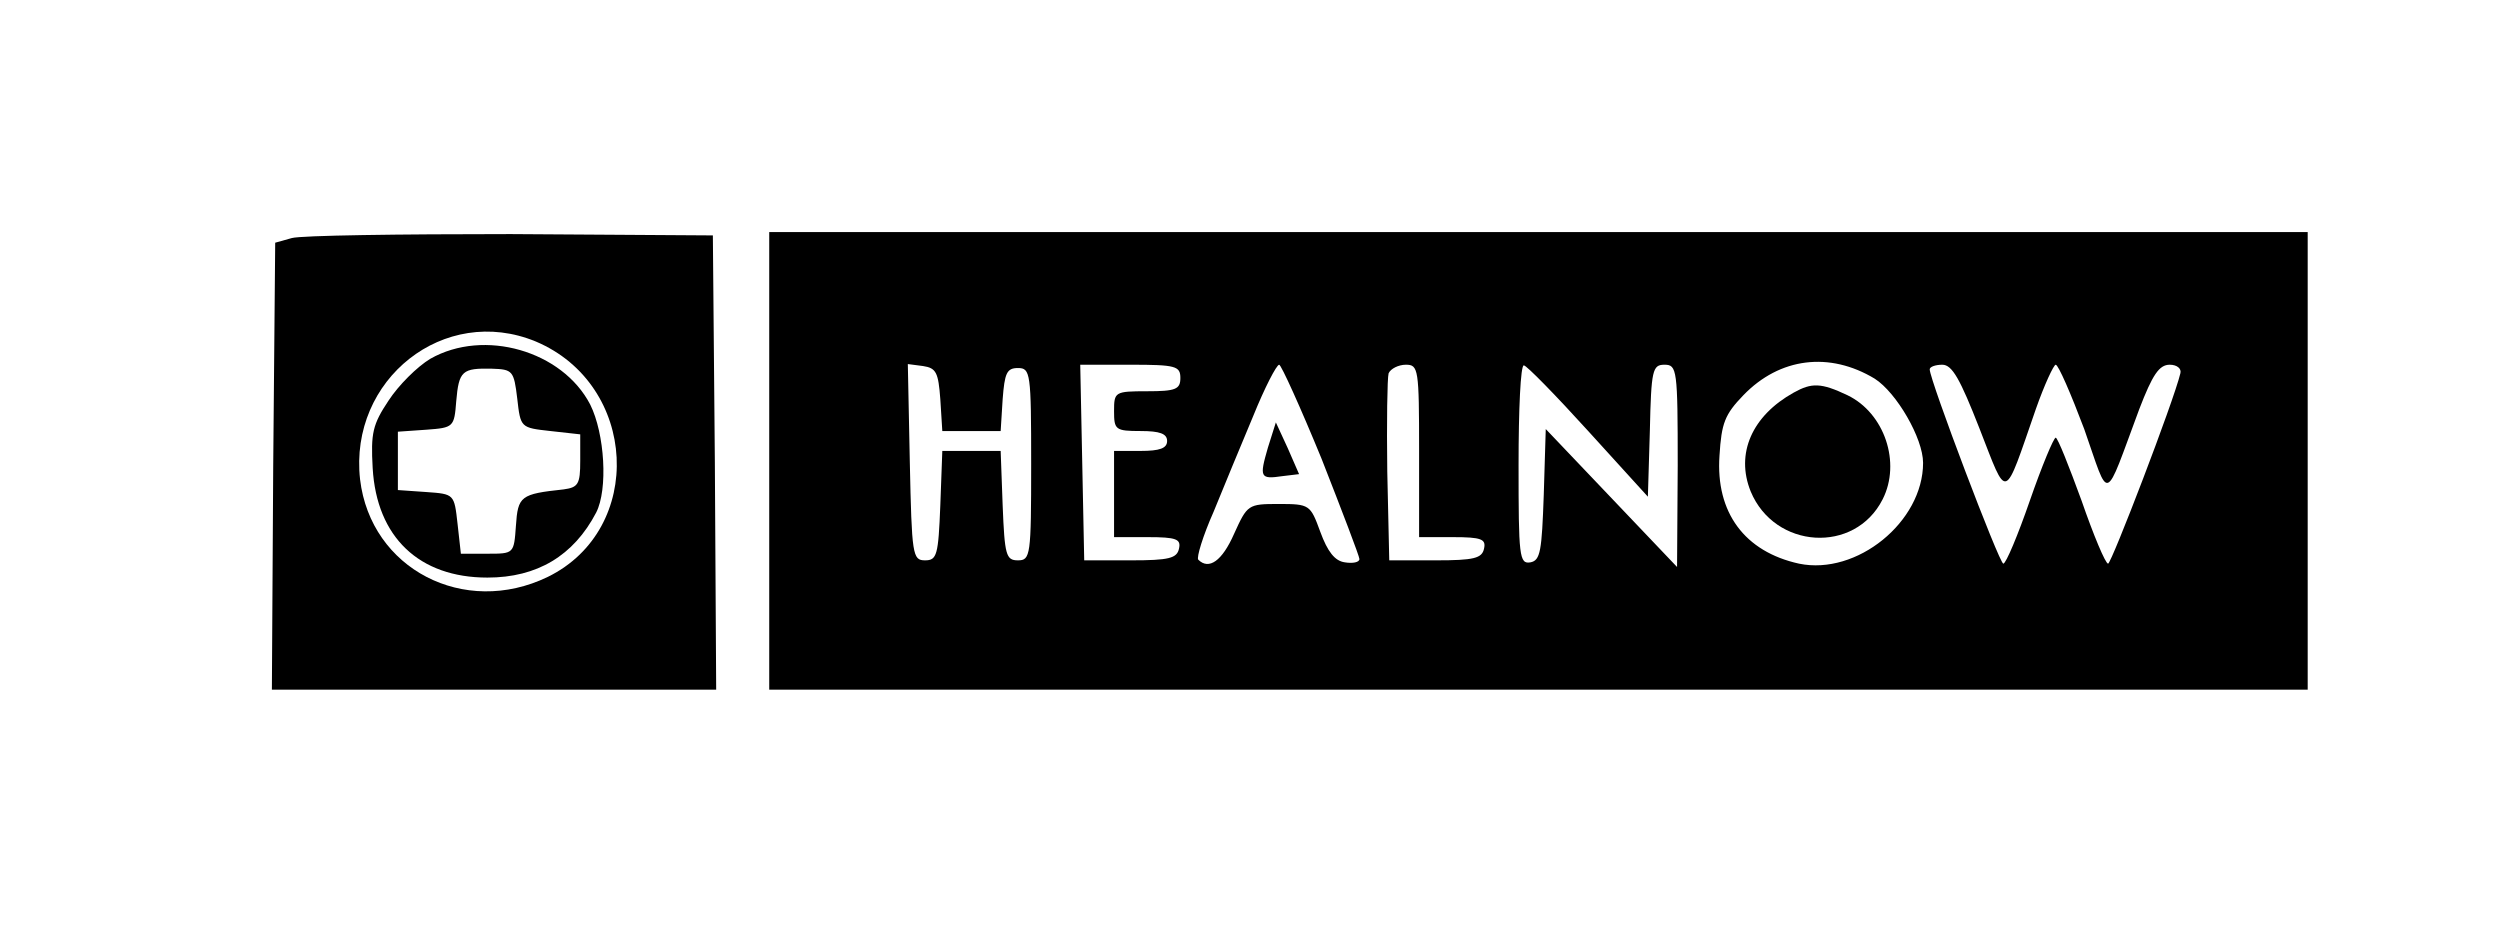
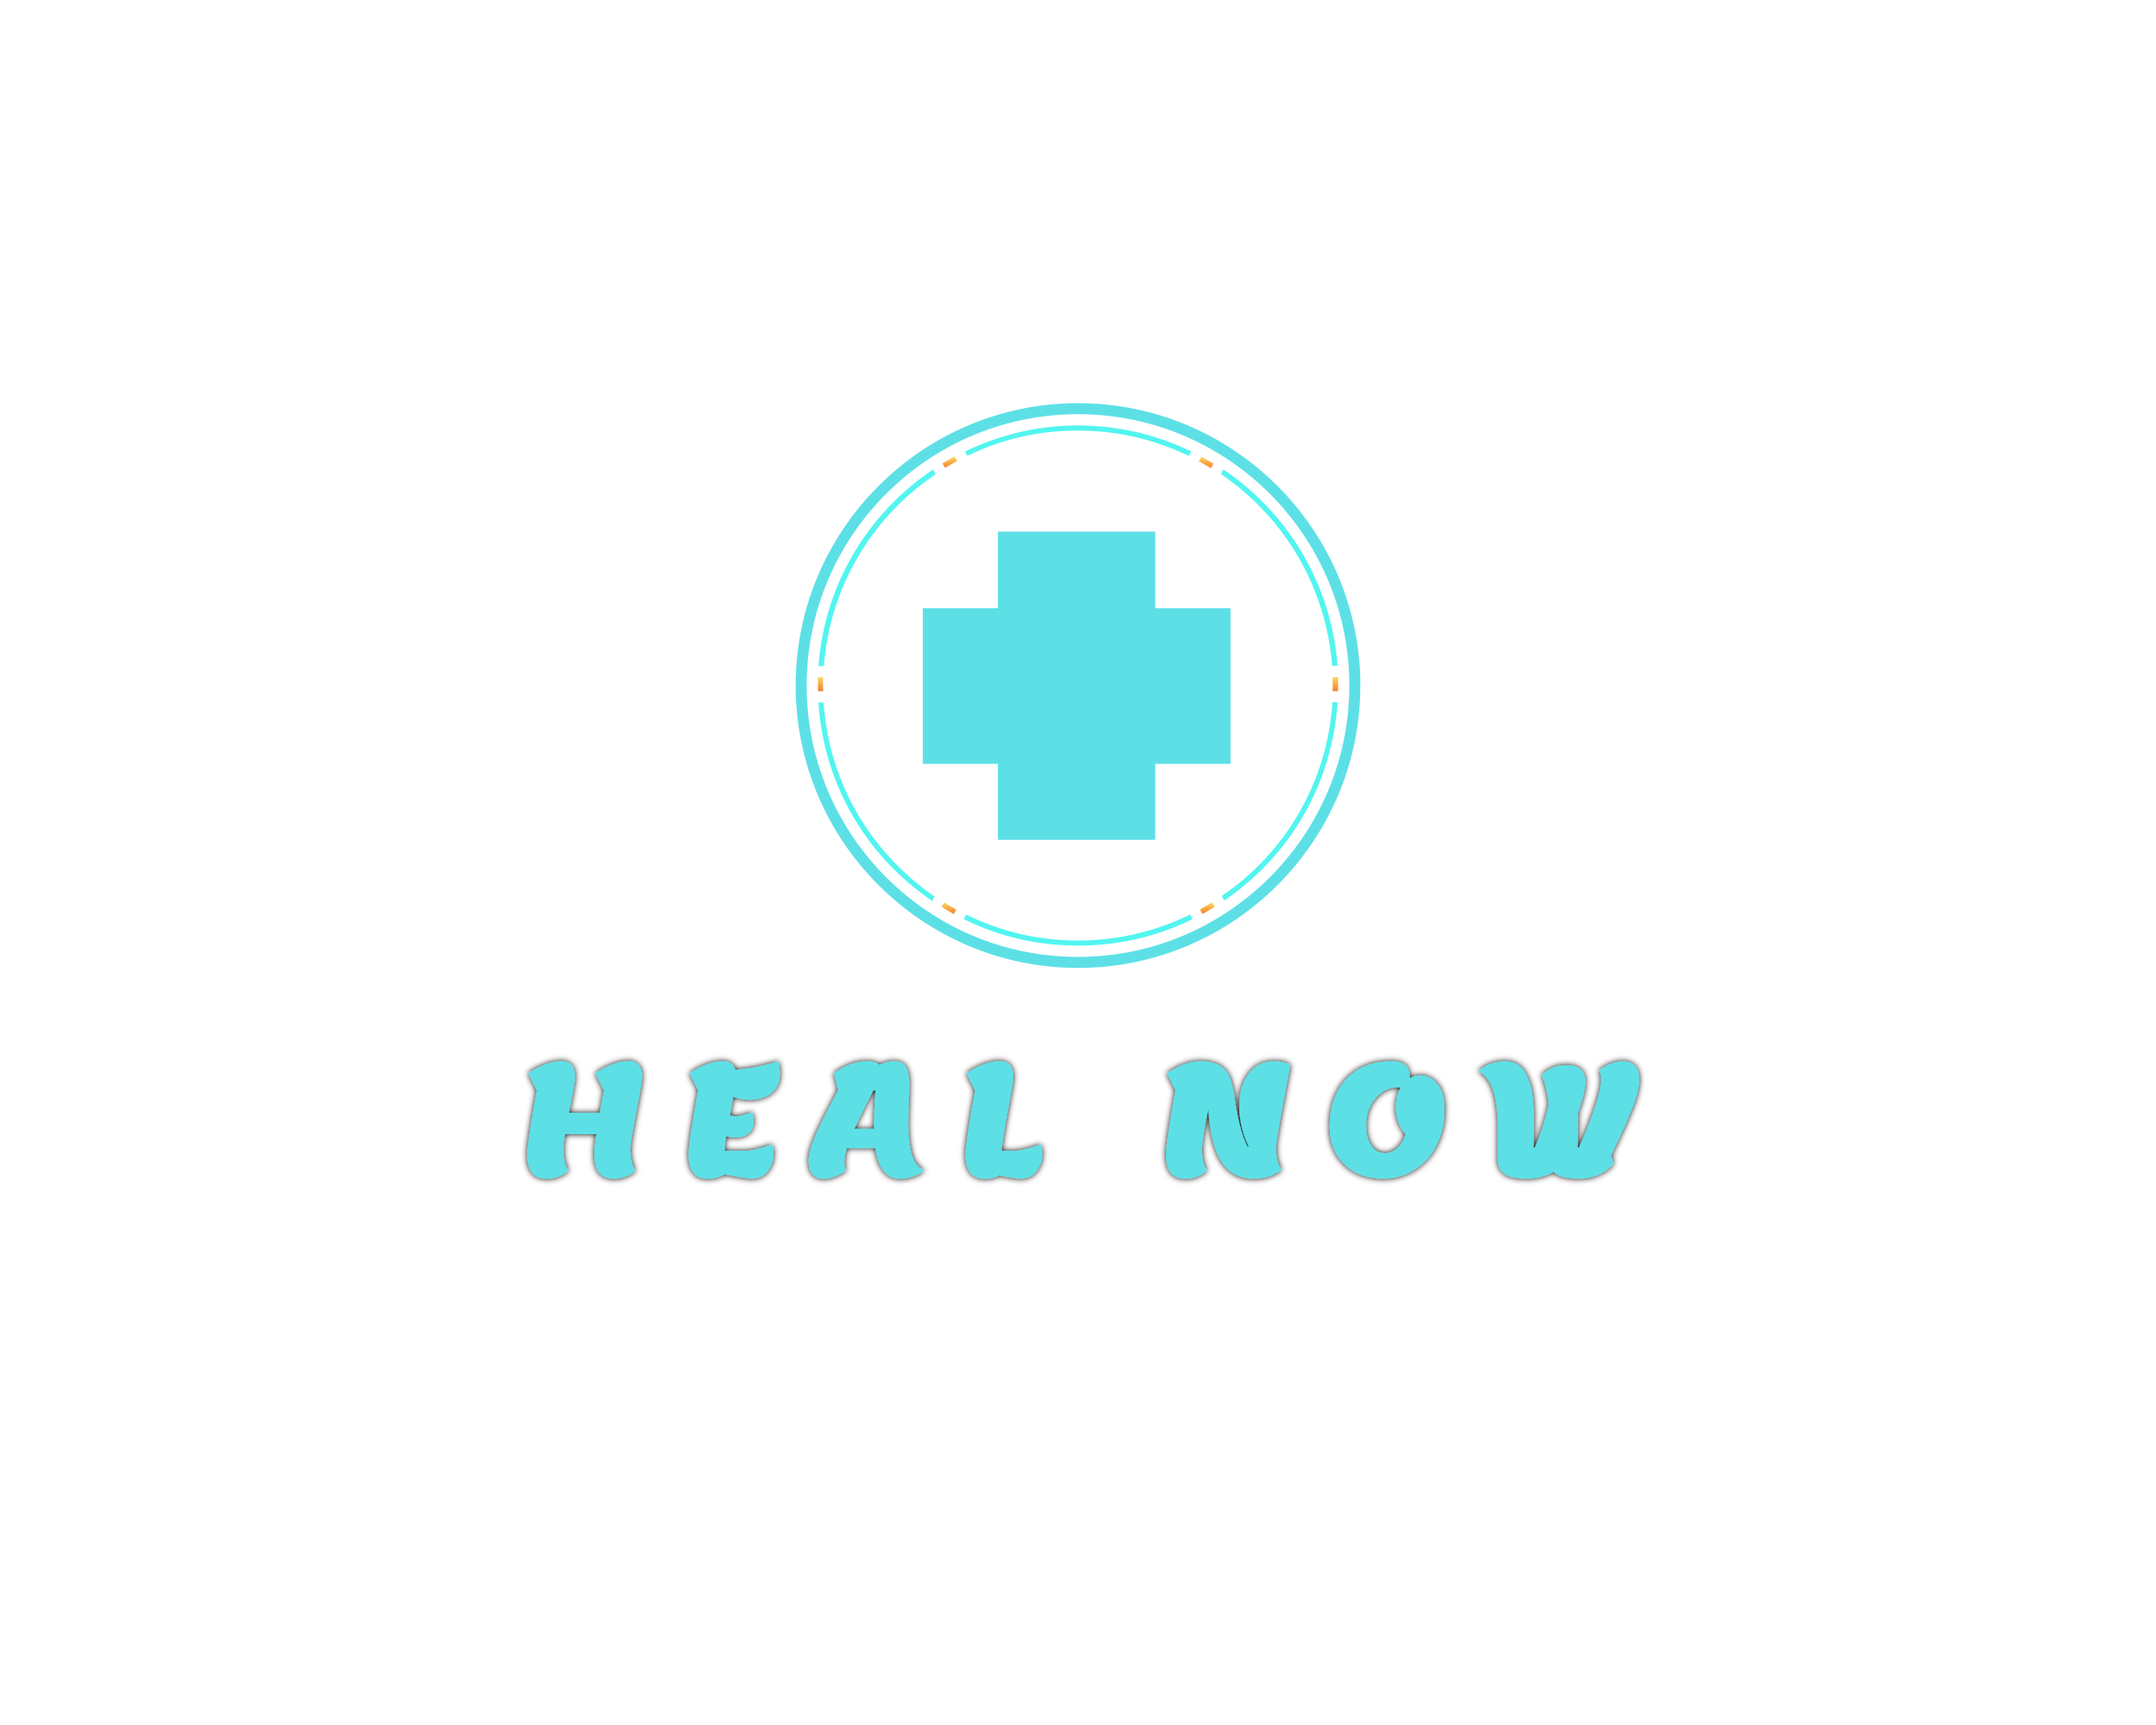
- <svg xmlns="http://www.w3.org/2000/svg" version="1.0" width="377pt" height="141pt" viewBox="0 0 377 141" preserveAspectRatio="xMidYMid meet">
-   <g transform="translate(0,141) scale(0.1,-0.1)" fill="#000000" stroke="none">
-     <path d="M440 1051 l-25 -7 -3 -337 -2 -337 335 0 335 0 -2 343 -3 342 -305 2 c-168 0 -316 -2 -330 -6z m368 -156 c154 -65 165 -283 18 -355 -126 -61 -267 12 -283 147 -17 151 127 265 265 208z" />
-     <path d="M649 869 c-20 -12 -48 -40 -63 -63 -24 -36 -27 -49 -24 -102 6 -104 70 -165 173 -165 75 0 130 33 164 98 18 35 13 119 -9 163 -42 81 -160 115 -241 69z m131 -60 c5 -44 5 -44 50 -49 l45 -5 0 -40 c0 -35 -3 -40 -25 -43 -65 -7 -69 -10 -72 -55 -3 -42 -3 -42 -43 -42 l-40 0 -5 45 c-5 45 -5 45 -47 48 l-43 3 0 44 0 44 43 3 c41 3 42 4 45 43 4 46 9 50 54 49 31 -1 33 -3 38 -45z" />
-     <path d="M1160 715 l0 -345 1160 0 1160 0 0 345 0 345 -1160 0 -1160 0 0 -345z m1667 124 c33 -21 73 -90 73 -127 0 -89 -100 -170 -187 -152 -82 18 -126 77 -120 163 3 49 8 62 36 91 55 57 130 66 198 25z m-1409 -31 l3 -48 44 0 44 0 3 48 c3 39 6 47 23 47 19 0 20 -7 20 -145 0 -138 -1 -145 -20 -145 -18 0 -20 8 -23 83 l-3 82 -44 0 -44 0 -3 -82 c-3 -75 -5 -83 -23 -83 -19 0 -20 8 -23 148 l-3 148 23 -3 c20 -3 23 -10 26 -50z m362 32 c0 -17 -7 -20 -50 -20 -49 0 -50 -1 -50 -30 0 -28 2 -30 40 -30 29 0 40 -4 40 -15 0 -11 -11 -15 -40 -15 l-40 0 0 -65 0 -65 51 0 c43 0 50 -3 47 -17 -3 -15 -15 -18 -73 -18 l-70 0 -3 148 -3 147 76 0 c68 0 75 -2 75 -20z m213 -122 c31 -79 57 -147 57 -151 0 -5 -10 -7 -22 -5 -15 2 -26 16 -37 46 -15 41 -16 42 -63 42 -46 0 -47 -1 -67 -45 -18 -41 -38 -55 -54 -39 -3 3 7 36 23 72 15 37 42 102 60 145 17 42 35 77 39 77 3 0 32 -64 64 -142z m147 12 l0 -130 51 0 c43 0 50 -3 47 -17 -3 -15 -15 -18 -73 -18 l-70 0 -3 134 c-1 74 0 141 2 148 3 7 15 13 26 13 19 0 20 -6 20 -130z m255 30 l90 -99 3 100 c2 91 4 99 22 99 19 0 20 -7 20 -152 l-1 -153 -99 104 -99 104 -3 -99 c-3 -85 -5 -99 -20 -102 -17 -3 -18 9 -18 147 0 83 3 151 8 150 4 0 48 -45 97 -99z m590 4 c43 -110 36 -112 85 29 13 37 27 67 30 67 4 0 23 -44 43 -97 39 -111 29 -115 83 30 20 52 30 67 46 67 11 0 18 -6 16 -13 -10 -42 -104 -287 -109 -287 -4 0 -22 43 -40 95 -19 52 -36 95 -39 95 -3 0 -21 -43 -39 -95 -18 -52 -36 -95 -40 -95 -6 0 -111 277 -111 293 0 4 9 7 19 7 15 0 27 -22 56 -96z" />
-     <path d="M2705 818 c-63 -35 -88 -92 -65 -149 36 -87 157 -95 199 -12 28 55 3 130 -53 157 -40 19 -54 19 -81 4z" />
-     <path d="M1912 735 c-13 -45 -12 -48 22 -43 l25 3 -17 39 -18 39 -12 -38z" />
+ <svg xmlns="http://www.w3.org/2000/svg" version="1.1" width="1280" height="1024" viewBox="0 0 1280 1024" xml:space="preserve">
+   <defs>
+ </defs>
+   <g transform="matrix(1 0 0 1 640 512)" id="background-logo">
+     <rect style="stroke: none; stroke-width: 0; stroke-dasharray: none; stroke-linecap: butt; stroke-dashoffset: 0; stroke-linejoin: miter; stroke-miterlimit: 4; fill: rgb(255,255,255); fill-opacity: 0; fill-rule: nonzero; opacity: 1;" paint-order="stroke" x="-640" y="-512" rx="0" ry="0" width="1280" height="1024" />
+   </g>
+   <g transform="matrix(1.921154 0 0 1.921154 640 406.9591)" id="logo-logo">
+     <g style="" paint-order="stroke">
+       <g transform="matrix(0.8725167 0 0 0.8725167 0 0)">
+         <g style="" paint-order="stroke">
+           <g transform="matrix(1 0 0 1 0 0)">
+             <path style="stroke: none; stroke-width: 1; stroke-dasharray: none; stroke-linecap: butt; stroke-dashoffset: 0; stroke-linejoin: miter; stroke-miterlimit: 4; fill: rgb(92,224,230); fill-rule: nonzero; opacity: 1;" paint-order="stroke" transform=" translate(-100, -100)" d="M 100 0 C 44.9 0 0 44.9 0 100 C 0 155.1 44.9 200 100 200 C 155.1 200 200 155.1 200 100 C 200 44.9 155.1 0 100 0 z M 100 196.1 C 47 196.1 3.9 153 3.9 100 C 3.9 47 47 3.9 100 3.9 C 153 3.9 196.1 47 196.1 100 C 196.1 153 153 196.1 100 196.1 z" stroke-linecap="round" />
+           </g>
+           <g transform="matrix(1 0 0 1 0 -86.7)">
+             <path style="stroke: none; stroke-width: 1; stroke-dasharray: none; stroke-linecap: butt; stroke-dashoffset: 0; stroke-linejoin: miter; stroke-miterlimit: 4; fill: rgb(82,245,240); fill-rule: nonzero; opacity: 1;" paint-order="stroke" transform=" translate(-100, -13.3)" d="M 61.1 18.5 C 73.3 12.6 86.4 9.7 100 9.7 C 113.7 9.7 126.8 12.7 139 18.6 L 139.2 18.7 L 140.1 17.1 L 139.9 17 C 127.4 11 113.9 7.9 100 7.9 C 86.1 7.9 72.7 11 60.2 17 L 59.9 17 L 60.8 18.6 L 61.1 18.5 z" stroke-linecap="round" />
+           </g>
+           <g transform="matrix(1 0 0 1 -45.4 -79.1)">
+             <linearGradient id="SVGID_241_49532" gradientUnits="userSpaceOnUse" gradientTransform="matrix(1 0 0 1 52 18.9)" x1="0" y1="0" x2="0" y2="5">
+               <stop offset="0%" style="stop-color:rgb(250,217,97);stop-opacity: 1" />
+               <stop offset="100%" style="stop-color:rgb(247,107,28);stop-opacity: 1" />
+             </linearGradient>
+             <path style="stroke: none; stroke-width: 1; stroke-dasharray: none; stroke-linecap: butt; stroke-dashoffset: 0; stroke-linejoin: miter; stroke-miterlimit: 4; fill: url(#SVGID_241_49532); fill-rule: nonzero; opacity: 1;" paint-order="stroke" transform=" translate(-54.6, -20.9)" d="M 56.1 19 C 54.8 19.7 53.5 20.5 52.2 21.2 L 52 21.3 L 52.9 22.9 L 53.1 22.8 C 54.4 22 55.7 21.3 57 20.6 L 57.2 20.5 L 56.3 18.9 L 56.1 19 z" stroke-linecap="round" />
+           </g>
+           <g transform="matrix(1 0 0 1 45.4 -79)">
+             <linearGradient id="SVGID_241_49533" gradientUnits="userSpaceOnUse" gradientTransform="matrix(1 0 0 1 142.8 19)" x1="0" y1="0" x2="0" y2="5">
+               <stop offset="0%" style="stop-color:rgb(250,217,97);stop-opacity: 1" />
+               <stop offset="100%" style="stop-color:rgb(247,107,28);stop-opacity: 1" />
+             </linearGradient>
+             <path style="stroke: none; stroke-width: 1; stroke-dasharray: none; stroke-linecap: butt; stroke-dashoffset: 0; stroke-linejoin: miter; stroke-miterlimit: 4; fill: url(#SVGID_241_49533); fill-rule: nonzero; opacity: 1;" paint-order="stroke" transform=" translate(-145.4, -21)" d="M 147.1 23 L 148 21.4 L 147.8 21.3 C 146.5 20.5 145.2 19.8 143.9 19.1 L 143.7 19 L 142.8 20.6 L 143 20.7 C 144.3 21.4 145.6 22.2 146.9 22.9 L 147.1 23 z" stroke-linecap="round" />
+           </g>
+           <g transform="matrix(1 0 0 1 71.25 -41.75)">
+             <path style="stroke: none; stroke-width: 1; stroke-dasharray: none; stroke-linecap: butt; stroke-dashoffset: 0; stroke-linejoin: miter; stroke-miterlimit: 4; fill: rgb(82,245,240); fill-rule: nonzero; opacity: 1;" paint-order="stroke" transform=" translate(-171.25, -58.25)" d="M 190 92.8 L 190 93 L 191.9 93 L 191.9 92.7 C 189.7 64.7 175 39.5 151.7 23.6 L 151.5 23.5 L 150.6 25.1 L 150.8 25.2 C 173.5 40.8 187.8 65.4 190 92.8 z" stroke-linecap="round" />
+           </g>
+           <g transform="matrix(1 0 0 1 91.17222 -0.5)">
+             <linearGradient id="SVGID_243_49536" gradientUnits="userSpaceOnUse" gradientTransform="matrix(1 0 0 1 190.2 97)" x1="0" y1="0" x2="0" y2="6">
+               <stop offset="0%" style="stop-color:rgb(250,217,97);stop-opacity: 1" />
+               <stop offset="100%" style="stop-color:rgb(247,107,28);stop-opacity: 1" />
+             </linearGradient>
+             <path style="stroke: none; stroke-width: 1; stroke-dasharray: none; stroke-linecap: butt; stroke-dashoffset: 0; stroke-linejoin: miter; stroke-miterlimit: 4; fill: url(#SVGID_243_49536); fill-rule: nonzero; opacity: 1;" paint-order="stroke" transform=" translate(-191.1722, -99.5)" d="M 192.1 98 L 192.1 97 L 190.2 97 L 190.2 98 C 190.2 98.7 190.2 99.3 190.2 100 C 190.2 100.3 190.2 100.7 190.2 101 C 190.2 101.2 190.2 102 190.2 102 L 192.1 102 C 192.1 102 192.1 101.3 192.1 101 C 192.1 100.7 192.1 100.3 192.1 100 C 192.2 99.3 192.1 98.7 192.1 98 z" stroke-linecap="round" />
+           </g>
+           <g transform="matrix(1 0 0 1 0.05 86.6)">
+             <path style="stroke: none; stroke-width: 1; stroke-dasharray: none; stroke-linecap: butt; stroke-dashoffset: 0; stroke-linejoin: miter; stroke-miterlimit: 4; fill: rgb(82,245,240); fill-rule: nonzero; opacity: 1;" paint-order="stroke" transform=" translate(-100.05, -186.6)" d="M 139.5 181.2 C 127.1 187.2 113.8 190.3 100 190.3 C 86.2 190.3 73 187.3 60.6 181.2 L 60.4 181.1 L 59.5 182.7 L 59.7 182.8 C 72.3 189 85.9 192.1 100 192.1 C 114.1 192.1 127.7 189 140.4 182.8 L 140.6 182.7 L 139.7 181.1 L 139.5 181.2 z" stroke-linecap="round" />
+           </g>
+           <g transform="matrix(1 0 0 1 -45.7 78.85)">
+             <linearGradient id="SVGID_241_49534" gradientUnits="userSpaceOnUse" gradientTransform="matrix(1 0 0 1 51.7 176.8)" x1="0" y1="0" x2="0" y2="5">
+               <stop offset="0%" style="stop-color:rgb(250,217,97);stop-opacity: 1" />
+               <stop offset="100%" style="stop-color:rgb(247,107,28);stop-opacity: 1" />
+             </linearGradient>
+             <path style="stroke: none; stroke-width: 1; stroke-dasharray: none; stroke-linecap: butt; stroke-dashoffset: 0; stroke-linejoin: miter; stroke-miterlimit: 4; fill: url(#SVGID_241_49534); fill-rule: nonzero; opacity: 1;" paint-order="stroke" transform=" translate(-54.3, -178.85)" d="M 52.8 176.9 L 52.6 176.8 L 51.7 178.4 L 51.9 178.5 C 53.2 179.3 54.5 180 55.8 180.8 L 56 180.9 L 56.9 179.3 L 56.7 179.2 C 55.3 178.5 54 177.7 52.8 176.9 z" stroke-linecap="round" />
+           </g>
+           <g transform="matrix(1 0 0 1 45.8 78.85)">
+             <linearGradient id="SVGID_241_49535" gradientUnits="userSpaceOnUse" gradientTransform="matrix(1 0 0 1 143.2 176.8)" x1="0" y1="0" x2="0" y2="5">
+               <stop offset="0%" style="stop-color:rgb(250,217,97);stop-opacity: 1" />
+               <stop offset="100%" style="stop-color:rgb(247,107,28);stop-opacity: 1" />
+             </linearGradient>
+             <path style="stroke: none; stroke-width: 1; stroke-dasharray: none; stroke-linecap: butt; stroke-dashoffset: 0; stroke-linejoin: miter; stroke-miterlimit: 4; fill: url(#SVGID_241_49535); fill-rule: nonzero; opacity: 1;" paint-order="stroke" transform=" translate(-145.8, -178.85)" d="M 147.3 176.9 C 146 177.7 144.7 178.4 143.4 179.2 L 143.2 179.3 L 144.1 180.9 L 144.3 180.8 C 145.6 180.1 146.9 179.3 148.2 178.5 L 148.4 178.4 L 147.5 176.8 L 147.3 176.9 z" stroke-linecap="round" />
+           </g>
+           <g transform="matrix(1 0 0 1 -91.15 -0.5)">
+             <linearGradient id="SVGID_243_49537" gradientUnits="userSpaceOnUse" gradientTransform="matrix(1 0 0 1 7.9 97)" x1="0" y1="0" x2="0" y2="6">
+               <stop offset="0%" style="stop-color:rgb(250,217,97);stop-opacity: 1" />
+               <stop offset="100%" style="stop-color:rgb(247,107,28);stop-opacity: 1" />
+             </linearGradient>
+             <path style="stroke: none; stroke-width: 1; stroke-dasharray: none; stroke-linecap: butt; stroke-dashoffset: 0; stroke-linejoin: miter; stroke-miterlimit: 4; fill: url(#SVGID_243_49537); fill-rule: nonzero; opacity: 1;" paint-order="stroke" transform=" translate(-8.85, -99.5)" d="M 9.7 101 C 9.7 100.7 9.7 100.3 9.7 100 C 9.7 99.3 9.7 98.7 9.7 98 L 9.7 97 L 7.9 97 L 7.9 98 C 7.9 98.7 7.9 99.3 7.9 100 C 7.9 100.4 7.9 100.7 7.9 101.1 L 7.9 102 L 9.8 102 L 9.7 101 z" stroke-linecap="round" />
+           </g>
+           <g transform="matrix(1 0 0 1 71.4 41)">
+             <path style="stroke: none; stroke-width: 1; stroke-dasharray: none; stroke-linecap: butt; stroke-dashoffset: 0; stroke-linejoin: miter; stroke-miterlimit: 4; fill: rgb(82,245,240); fill-rule: nonzero; opacity: 1;" paint-order="stroke" transform=" translate(-171.4, -141)" d="M 190.1 106.2 C 188.2 133.8 174 158.7 151.1 174.4 L 150.9 174.5 L 151.8 176.1 L 152 176 C 175.5 159.9 190 134.5 191.9 106.2 L 191.9 105.9 L 190 105.9 L 190.1 106.2 z" stroke-linecap="round" />
+           </g>
+           <g transform="matrix(1 0 0 1 -71.35 41.15)">
+             <path style="stroke: none; stroke-width: 1; stroke-dasharray: none; stroke-linecap: butt; stroke-dashoffset: 0; stroke-linejoin: miter; stroke-miterlimit: 4; fill: rgb(82,245,240); fill-rule: nonzero; opacity: 1;" paint-order="stroke" transform=" translate(-28.65, -141.15)" d="M 9.9 106.2 L 9.9 106 L 8.1 106 L 8.1 106.3 C 10 134.6 24.6 160 48.1 176.1 L 48.3 176.3 L 49.2 174.7 L 49 174.6 C 26.1 158.7 11.8 133.9 9.9 106.2 z" stroke-linecap="round" />
+           </g>
+           <g transform="matrix(1 0 0 1 -71.15 -41.65)">
+             <path style="stroke: none; stroke-width: 1; stroke-dasharray: none; stroke-linecap: butt; stroke-dashoffset: 0; stroke-linejoin: miter; stroke-miterlimit: 4; fill: rgb(82,245,240); fill-rule: nonzero; opacity: 1;" paint-order="stroke" transform=" translate(-28.85, -58.35)" d="M 48.5 23.6 C 25 39.5 10.3 64.7 8.1 92.8 L 8.1 93.1 L 10 93.1 L 10 92.9 C 12.2 65.5 26.5 40.8 49.4 25.3 L 49.6 25.2 L 48.7 23.6 L 48.5 23.6 z" stroke-linecap="round" />
+           </g>
+         </g>
+       </g>
+     </g>
+   </g>
+   <g transform="matrix(1.921154 0 0 1.921154 643.0915 664.8303)" id="text-logo">
+     <g style="" paint-order="stroke">
+       <g transform="matrix(1 0 0 1 0 0)" id="text-logo-path-0">
+         <filter id="SVGID_49530" y="-25.658%" height="151.315%" x="-20.584%" width="141.167%">
+           <feGaussianBlur in="SourceAlpha" stdDeviation="1" />
+           <feOffset dx="0" dy="0" result="oBlur" />
+           <feFlood flood-color="rgb(0,0,0)" flood-opacity="1" />
+           <feComposite in2="oBlur" operator="in" />
+           <feMerge>
+             <feMergeNode />
+             <feMergeNode in="SourceGraphic" />
+           </feMerge>
+         </filter>
+         <path style="stroke: rgb(92,224,230); stroke-width: 1; stroke-dasharray: none; stroke-linecap: butt; stroke-dashoffset: 0; stroke-linejoin: miter; stroke-miterlimit: 4; fill: rgb(92,224,230); fill-rule: nonzero; opacity: 1;filter: url(#SVGID_49530);" paint-order="stroke" transform=" translate(-174.135, 16.455)" d="M 4.14 -0.54 Q 2.82 -2.29 2.82 -5.81 Q 2.82 -9.32 5.78 -25.66 L 5.78 -25.66 L 3.28 -30.68 Q 8.58 -34.13 12.97 -34.13 L 12.97 -34.13 Q 16.59 -34.13 16.59 -29.7 L 16.59 -29.7 Q 16.59 -28.39 14.62 -18.15 L 14.62 -18.15 L 25.15 -18.15 Q 25.34 -19.32 26.51 -25.66 L 26.51 -25.66 L 24.03 -30.68 Q 29.33 -34.13 33.69 -34.13 L 33.69 -34.13 Q 37.32 -34.13 37.32 -29.7 L 37.32 -29.7 Q 37.32 -28.25 35.5 -18.88 Q 33.69 -9.5 33.69 -7.71 L 33.69 -7.71 Q 33.69 -3.14 35.11 -0.9 L 35.11 -0.9 Q 32.29 1.22 29.24 1.22 Q 26.19 1.22 24.87 -0.54 Q 23.55 -2.29 23.55 -6.06 L 23.55 -6.06 Q 23.55 -8.03 24.21 -12.55 L 24.21 -12.55 L 13.59 -12.55 Q 12.97 -9.02 12.97 -7.71 L 12.97 -7.71 Q 12.97 -3.14 14.39 -0.9 L 14.39 -0.9 Q 11.57 1.22 8.51 1.22 Q 5.46 1.22 4.14 -0.54 Z M 54 -0.54 Q 52.68 -2.29 52.68 -5.81 Q 52.68 -9.32 55.64 -25.66 L 55.64 -25.66 L 53.14 -30.68 Q 58.44 -34.13 62.82 -34.13 L 62.82 -34.13 Q 65.6 -34.13 66.26 -31.49 L 66.26 -31.49 Q 71.56 -31.62 79.5 -33.9 L 79.5 -33.9 Q 79.87 -32.34 79.89 -30.82 L 79.89 -30.82 Q 79.89 -27.01 77.38 -25.09 Q 74.87 -23.18 70.92 -23.18 L 70.92 -23.18 Q 68.24 -23.18 65.64 -24.3 L 65.64 -24.3 Q 65.28 -22.19 64.34 -17.4 L 64.34 -17.4 Q 66.08 -17.07 67.3 -17.05 L 67.3 -17.05 Q 69.22 -17.42 71.52 -18.15 L 71.52 -18.15 Q 71.75 -17.35 71.75 -15.54 Q 71.75 -13.72 70.29 -12.65 Q 68.83 -11.57 67.03 -11.57 Q 65.23 -11.57 63.35 -11.98 L 63.35 -11.98 Q 62.82 -9.02 62.82 -6.4 L 62.82 -6.4 L 70.44 -6.4 Q 74.02 -6.93 77.62 -8.22 L 77.62 -8.22 Q 77.9 -7.37 77.92 -5.92 L 77.92 -5.92 Q 77.92 -3.14 76.29 -0.99 Q 74.66 1.17 71.79 1.17 L 71.79 1.17 Q 70.28 1.17 67.4 0.59 Q 64.52 0 63.12 -0.14 L 63.12 -0.14 Q 60.87 1.22 58.09 1.22 Q 55.32 1.22 54 -0.54 Z M 89.79 -3.86 L 89.79 -3.86 Q 89.79 -6.4 91.37 -10.25 Q 92.94 -14.09 95.54 -19.08 Q 98.15 -24.07 98.86 -25.66 L 98.86 -25.66 Q 98.33 -28.2 97.69 -30.64 L 97.69 -30.64 Q 100.12 -32.34 102.41 -33.21 Q 104.69 -34.08 107.34 -34.08 Q 109.99 -34.08 111.02 -32.91 L 111.02 -32.91 Q 113.71 -34.08 115.45 -34.08 Q 117.2 -34.08 118.03 -33.52 Q 118.87 -32.96 119.26 -31.88 L 119.26 -31.88 Q 119.9 -29.99 119.9 -27.17 L 119.9 -27.17 L 119.54 -15.97 Q 119.54 -10.19 120.5 -6.24 Q 121.46 -2.29 124.1 -0.8 L 124.1 -0.8 Q 120.87 1.22 117.52 1.22 L 117.52 1.22 Q 111.64 1.22 110.29 -8.26 L 110.29 -8.26 L 100.7 -8.26 Q 99.8 -5.21 99.8 -3.59 Q 99.8 -1.97 100.17 -0.99 L 100.17 -0.99 Q 96.68 1.22 93.97 1.22 L 93.97 1.22 Q 89.79 1.22 89.79 -3.86 Z M 102.67 -13.2 L 102.67 -13.2 L 109.94 -13.2 Q 109.94 -18.34 110.47 -26.09 L 110.47 -26.09 L 108.96 -26.09 Q 104.73 -17.92 102.67 -13.2 Z M 139.59 -0.54 Q 138.27 -2.29 138.27 -5.81 Q 138.27 -9.32 141.23 -25.66 L 141.23 -25.66 L 138.73 -30.68 Q 144.03 -34.13 148.42 -34.13 L 148.42 -34.13 Q 152.04 -34.13 152.04 -29.7 L 152.04 -29.7 Q 152.04 -28.39 150.23 -18.7 Q 148.42 -9.02 148.42 -6.4 L 148.42 -6.4 L 153.49 -6.4 Q 157.07 -6.93 160.69 -8.22 L 160.69 -8.22 Q 160.97 -7.37 160.97 -5.92 L 160.97 -5.92 Q 160.97 -3.14 159.35 -0.99 Q 157.73 1.17 154.86 1.17 L 154.86 1.17 Q 152.94 1.17 148.19 0.14 L 148.19 0.14 Q 146.21 1.22 144.01 1.22 L 144.01 1.22 Q 140.91 1.22 139.59 -0.54 Z M 201.51 -0.54 Q 200.21 -2.29 200.21 -5.81 Q 200.21 -9.32 203.17 -25.66 L 203.17 -25.66 L 200.67 -30.68 Q 205.92 -34.06 210.05 -34.06 L 210.05 -34.06 Q 210.07 -34.06 210.12 -34.08 L 210.12 -34.08 Q 214.21 -34.06 216.32 -32.63 Q 218.43 -31.21 219.28 -28.43 Q 220.13 -25.66 220.53 -22.58 Q 220.93 -19.51 221.94 -15.19 Q 222.95 -10.88 224.78 -7.39 L 224.78 -7.39 L 225.91 -8.12 Q 222.86 -14 222.86 -21 L 222.86 -21 Q 222.86 -26.46 225.55 -30.27 Q 228.25 -34.08 233.18 -34.08 L 233.18 -34.08 Q 235.78 -34.08 237.57 -33.18 L 237.57 -33.18 Q 237.11 -30.55 235.87 -24.03 L 235.87 -24.03 Q 233.23 -9.98 233.23 -7.89 L 233.23 -7.89 Q 233.23 -3.42 234.74 -1.22 L 234.74 -1.22 Q 232.68 0.14 230.94 0.65 Q 229.19 1.17 226.45 1.17 Q 223.71 1.17 221.47 0 Q 219.23 -1.17 217.8 -3.12 Q 216.36 -5.07 215.38 -7.94 L 215.38 -7.94 Q 213.63 -12.97 213.26 -20.72 L 213.26 -20.72 L 212.51 -20.72 Q 210.35 -10.95 210.35 -7.05 Q 210.35 -3.14 211.75 -0.9 L 211.75 -0.9 Q 208.93 1.22 205.87 1.22 Q 202.82 1.22 201.51 -0.54 Z M 250.79 -14.39 L 250.79 -14.39 Q 250.79 -23.32 255.77 -28.7 Q 260.75 -34.08 269.41 -34.08 L 269.41 -34.08 Q 272.18 -34.08 273.38 -32.98 Q 274.57 -31.88 274.57 -29.56 L 274.57 -29.56 Q 274.57 -29.24 274.48 -28.3 L 274.48 -28.3 Q 276.22 -29.7 278.33 -29.7 L 278.33 -29.7 Q 281.2 -29.7 283.25 -27.14 Q 285.29 -24.58 285.29 -19.74 Q 285.29 -14.89 283.74 -10.85 Q 282.19 -6.82 279.63 -4.23 Q 277.07 -1.65 273.8 -0.24 Q 270.53 1.17 267.07 1.17 L 267.07 1.17 Q 259.54 1.17 255.17 -3.13 Q 250.79 -7.44 250.79 -14.39 Z M 261.05 -14.64 Q 261.05 -10.76 262.74 -8.23 Q 264.43 -5.69 267.43 -5.69 L 267.43 -5.69 Q 269.73 -5.69 271.63 -7.49 Q 273.54 -9.29 274.25 -12.16 L 274.25 -12.16 Q 271.24 -15.83 271.24 -20.07 Q 271.24 -24.3 273.12 -26.87 L 273.12 -26.87 Q 272.28 -27.01 271.43 -27.03 L 271.43 -27.03 Q 268.1 -27.03 265.64 -25.01 L 265.64 -25.01 Q 261.05 -21.27 261.05 -14.64 L 261.05 -14.64 Z M 297.14 -31.62 L 297.14 -31.62 Q 300.33 -34.06 304.46 -34.08 L 304.46 -34.08 Q 308.22 -34.08 310.06 -31.14 Q 311.89 -28.2 312.47 -24.12 L 312.47 -24.12 Q 312.93 -20.4 312.93 -15.33 L 312.93 -15.33 L 312.79 -7.44 L 314.01 -7.44 Q 316.69 -13.26 318.53 -21.25 L 318.53 -21.25 Q 318.07 -25.77 316.46 -30.32 L 316.46 -30.32 Q 318.21 -31.67 319.71 -32.27 Q 321.21 -32.86 323.69 -32.86 L 323.69 -32.86 Q 328.81 -32.86 328.81 -28.11 L 328.81 -28.11 Q 328.81 -25.29 326.56 -18.75 L 326.56 -18.75 L 326.42 -7.44 L 327.64 -7.44 Q 330.28 -13.04 332.48 -19.39 Q 334.68 -25.75 334.68 -29.1 L 334.68 -29.1 Q 334.68 -30.41 334.18 -31.62 L 334.18 -31.62 Q 337.76 -34.06 340.76 -34.08 L 340.76 -34.08 Q 345.45 -34.08 345.45 -28.8 L 345.45 -28.8 Q 345.45 -26.12 344.01 -22.1 Q 342.58 -18.08 339.77 -12.05 Q 336.95 -6.01 336.75 -5.55 L 336.75 -5.55 L 337.41 -2.96 Q 333.37 1.17 327.32 1.17 Q 321.26 1.17 319.65 -1.03 L 319.65 -1.03 Q 315.7 1.17 311.19 1.17 Q 306.68 1.17 304.71 -0.14 Q 302.74 -1.45 302.74 -4.57 L 302.74 -4.57 L 302.78 -13.2 Q 302.78 -23.96 300.14 -28.39 L 300.14 -28.39 Q 298.93 -30.41 297.14 -31.62 Z" stroke-linecap="round" />
+       </g>
+     </g>
+   </g>
+   <g transform="matrix(1.921154 0 0 1.921154 639.2192 407.0614)" id="tagline-6cb99a38-efd5-424c-aab7-3ba1885aaca9-logo-0">
+     <g style="" paint-order="stroke">
+       <g transform="matrix(1 0 0 1 0 0)" id="bdeb17d0-8466-4377-8809-382301746b55-path-0">
+         <path style="stroke: rgb(92,224,230); stroke-width: 32.872; stroke-dasharray: none; stroke-linecap: butt; stroke-dashoffset: 0; stroke-linejoin: miter; stroke-miterlimit: 4; fill: rgb(92,224,230); fill-rule: nonzero; opacity: 1;" paint-order="stroke" transform=" translate(-42.095, 36.535)" d="M 10.99 -28.83 L 34.19 -28.83 L 34.19 -5.36 L 49.94 -5.36 L 49.94 -28.83 L 73.2 -28.83 L 73.2 -44.04 L 49.94 -44.04 L 49.94 -67.71 L 34.19 -67.71 L 34.19 -44.04 L 10.99 -44.04 Z" stroke-linecap="round" />
+       </g>
+     </g>
  </g>
</svg>
